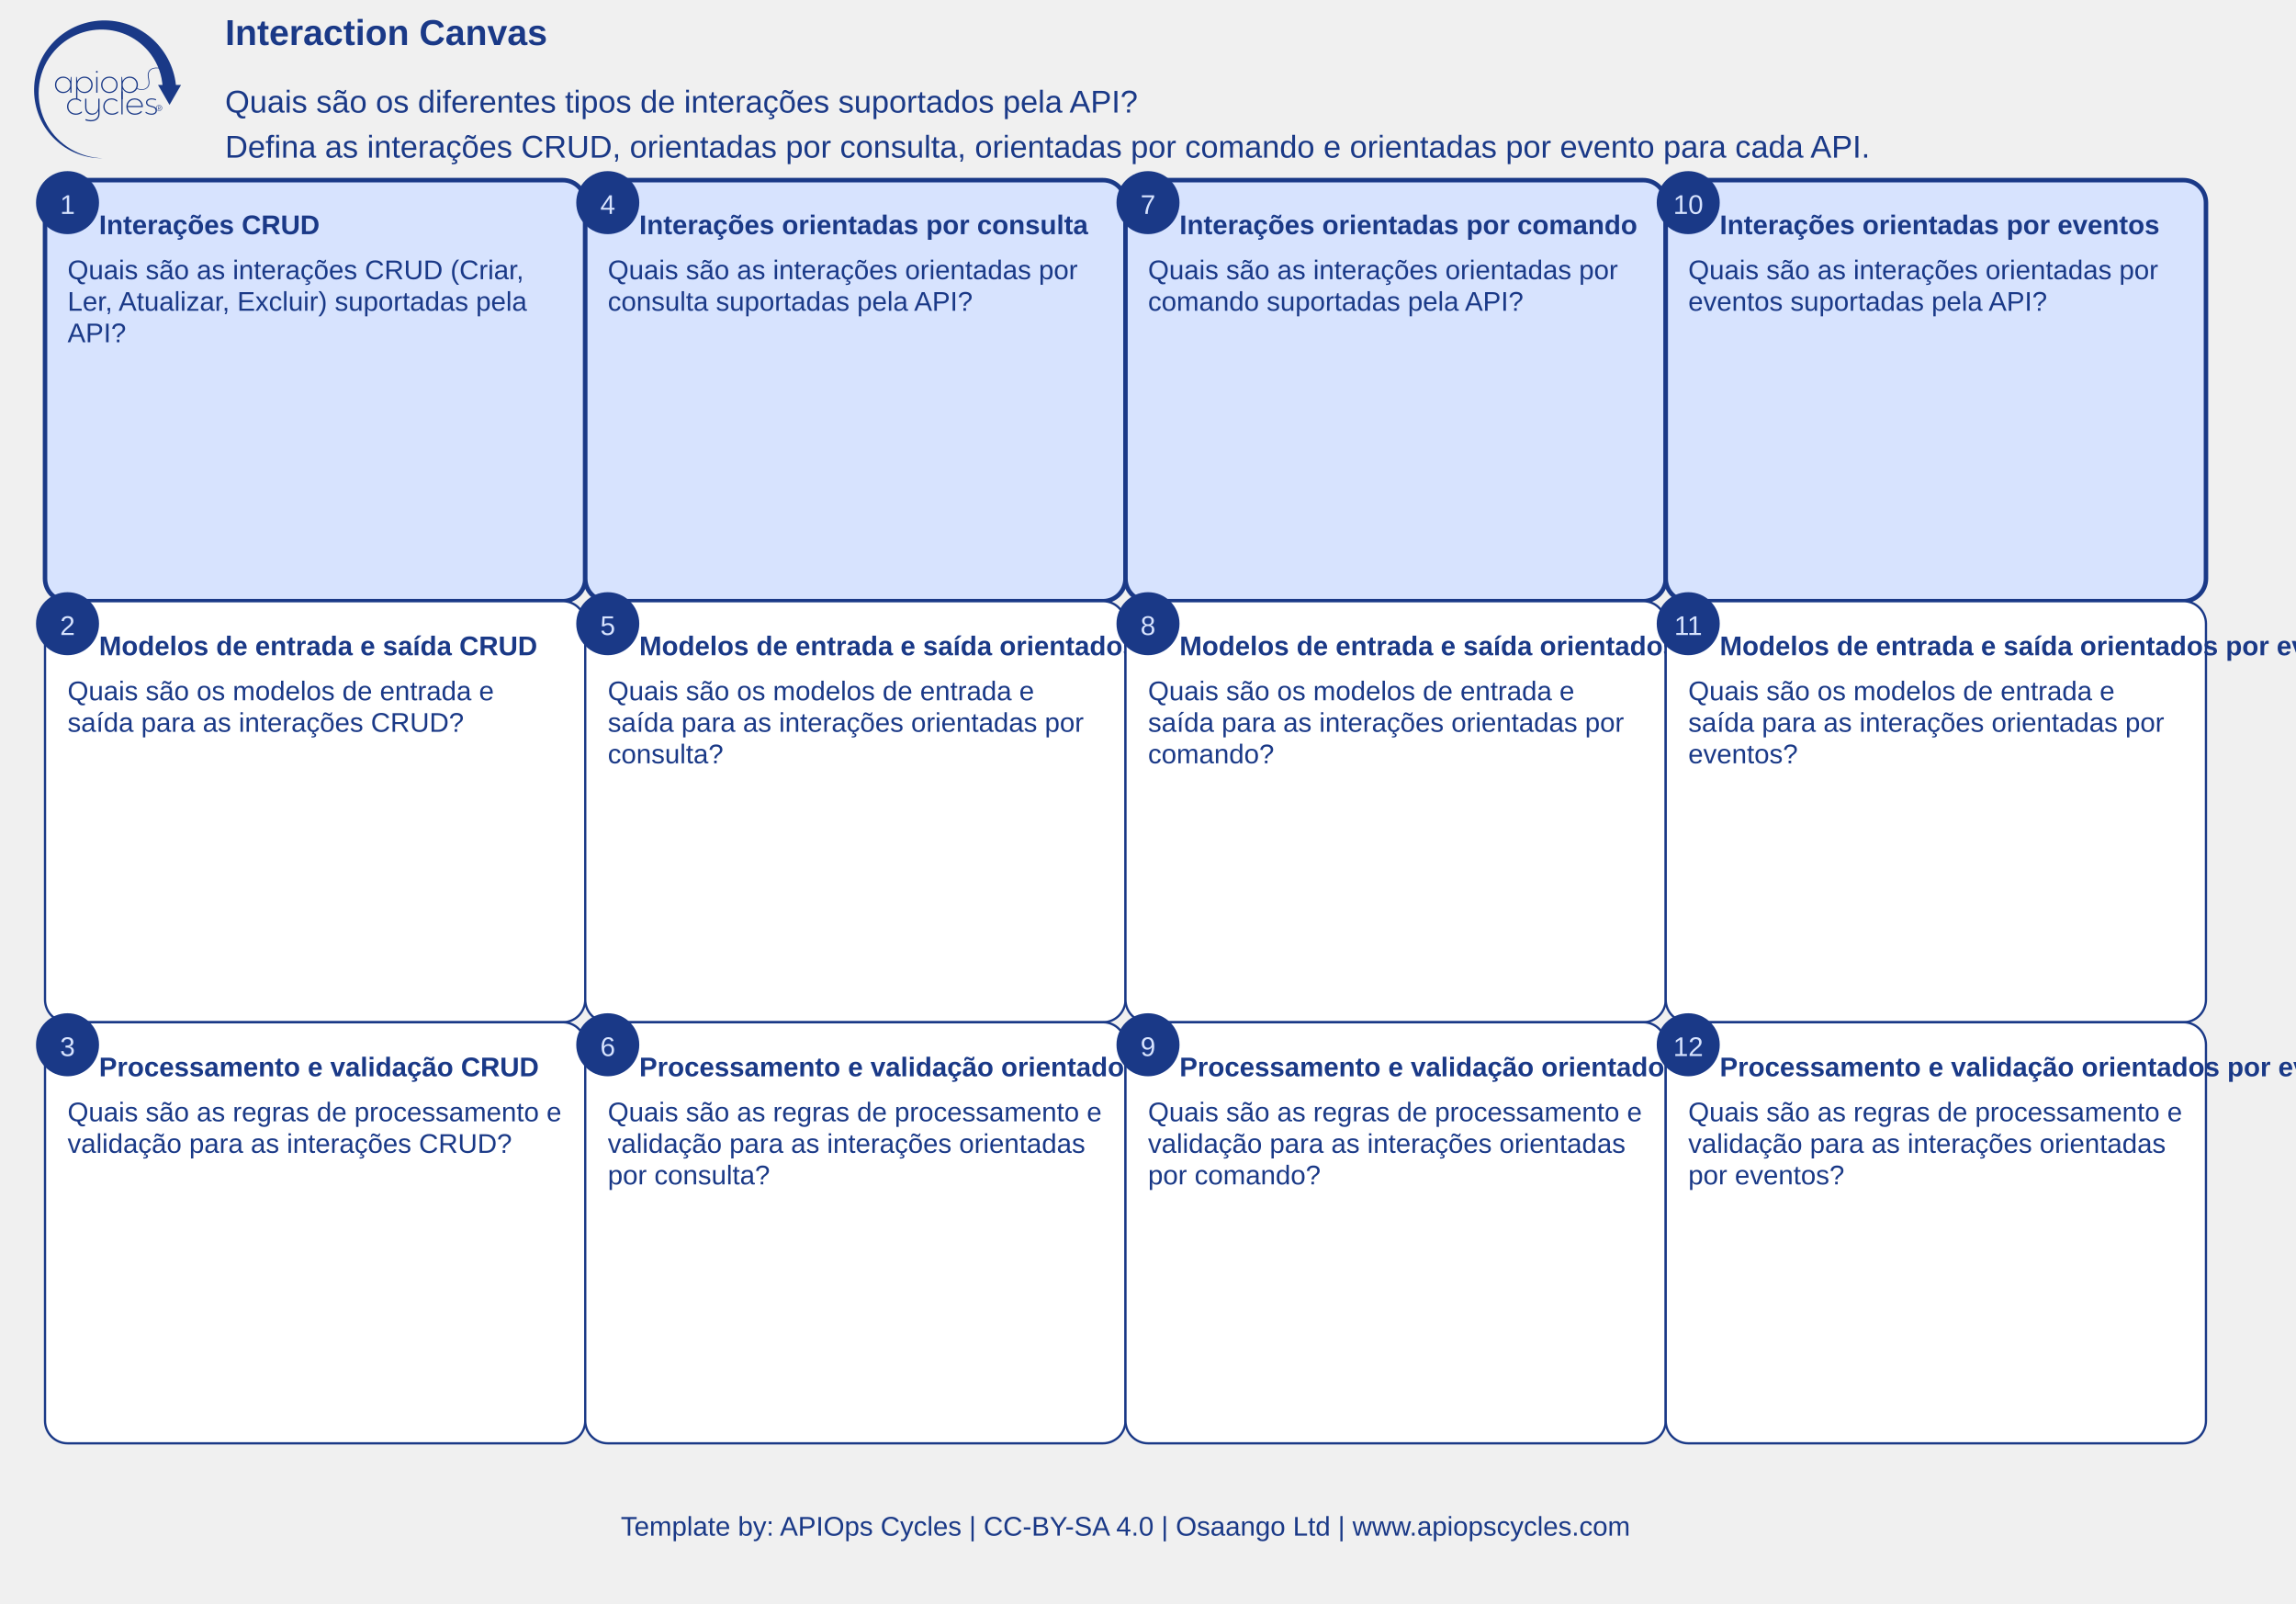
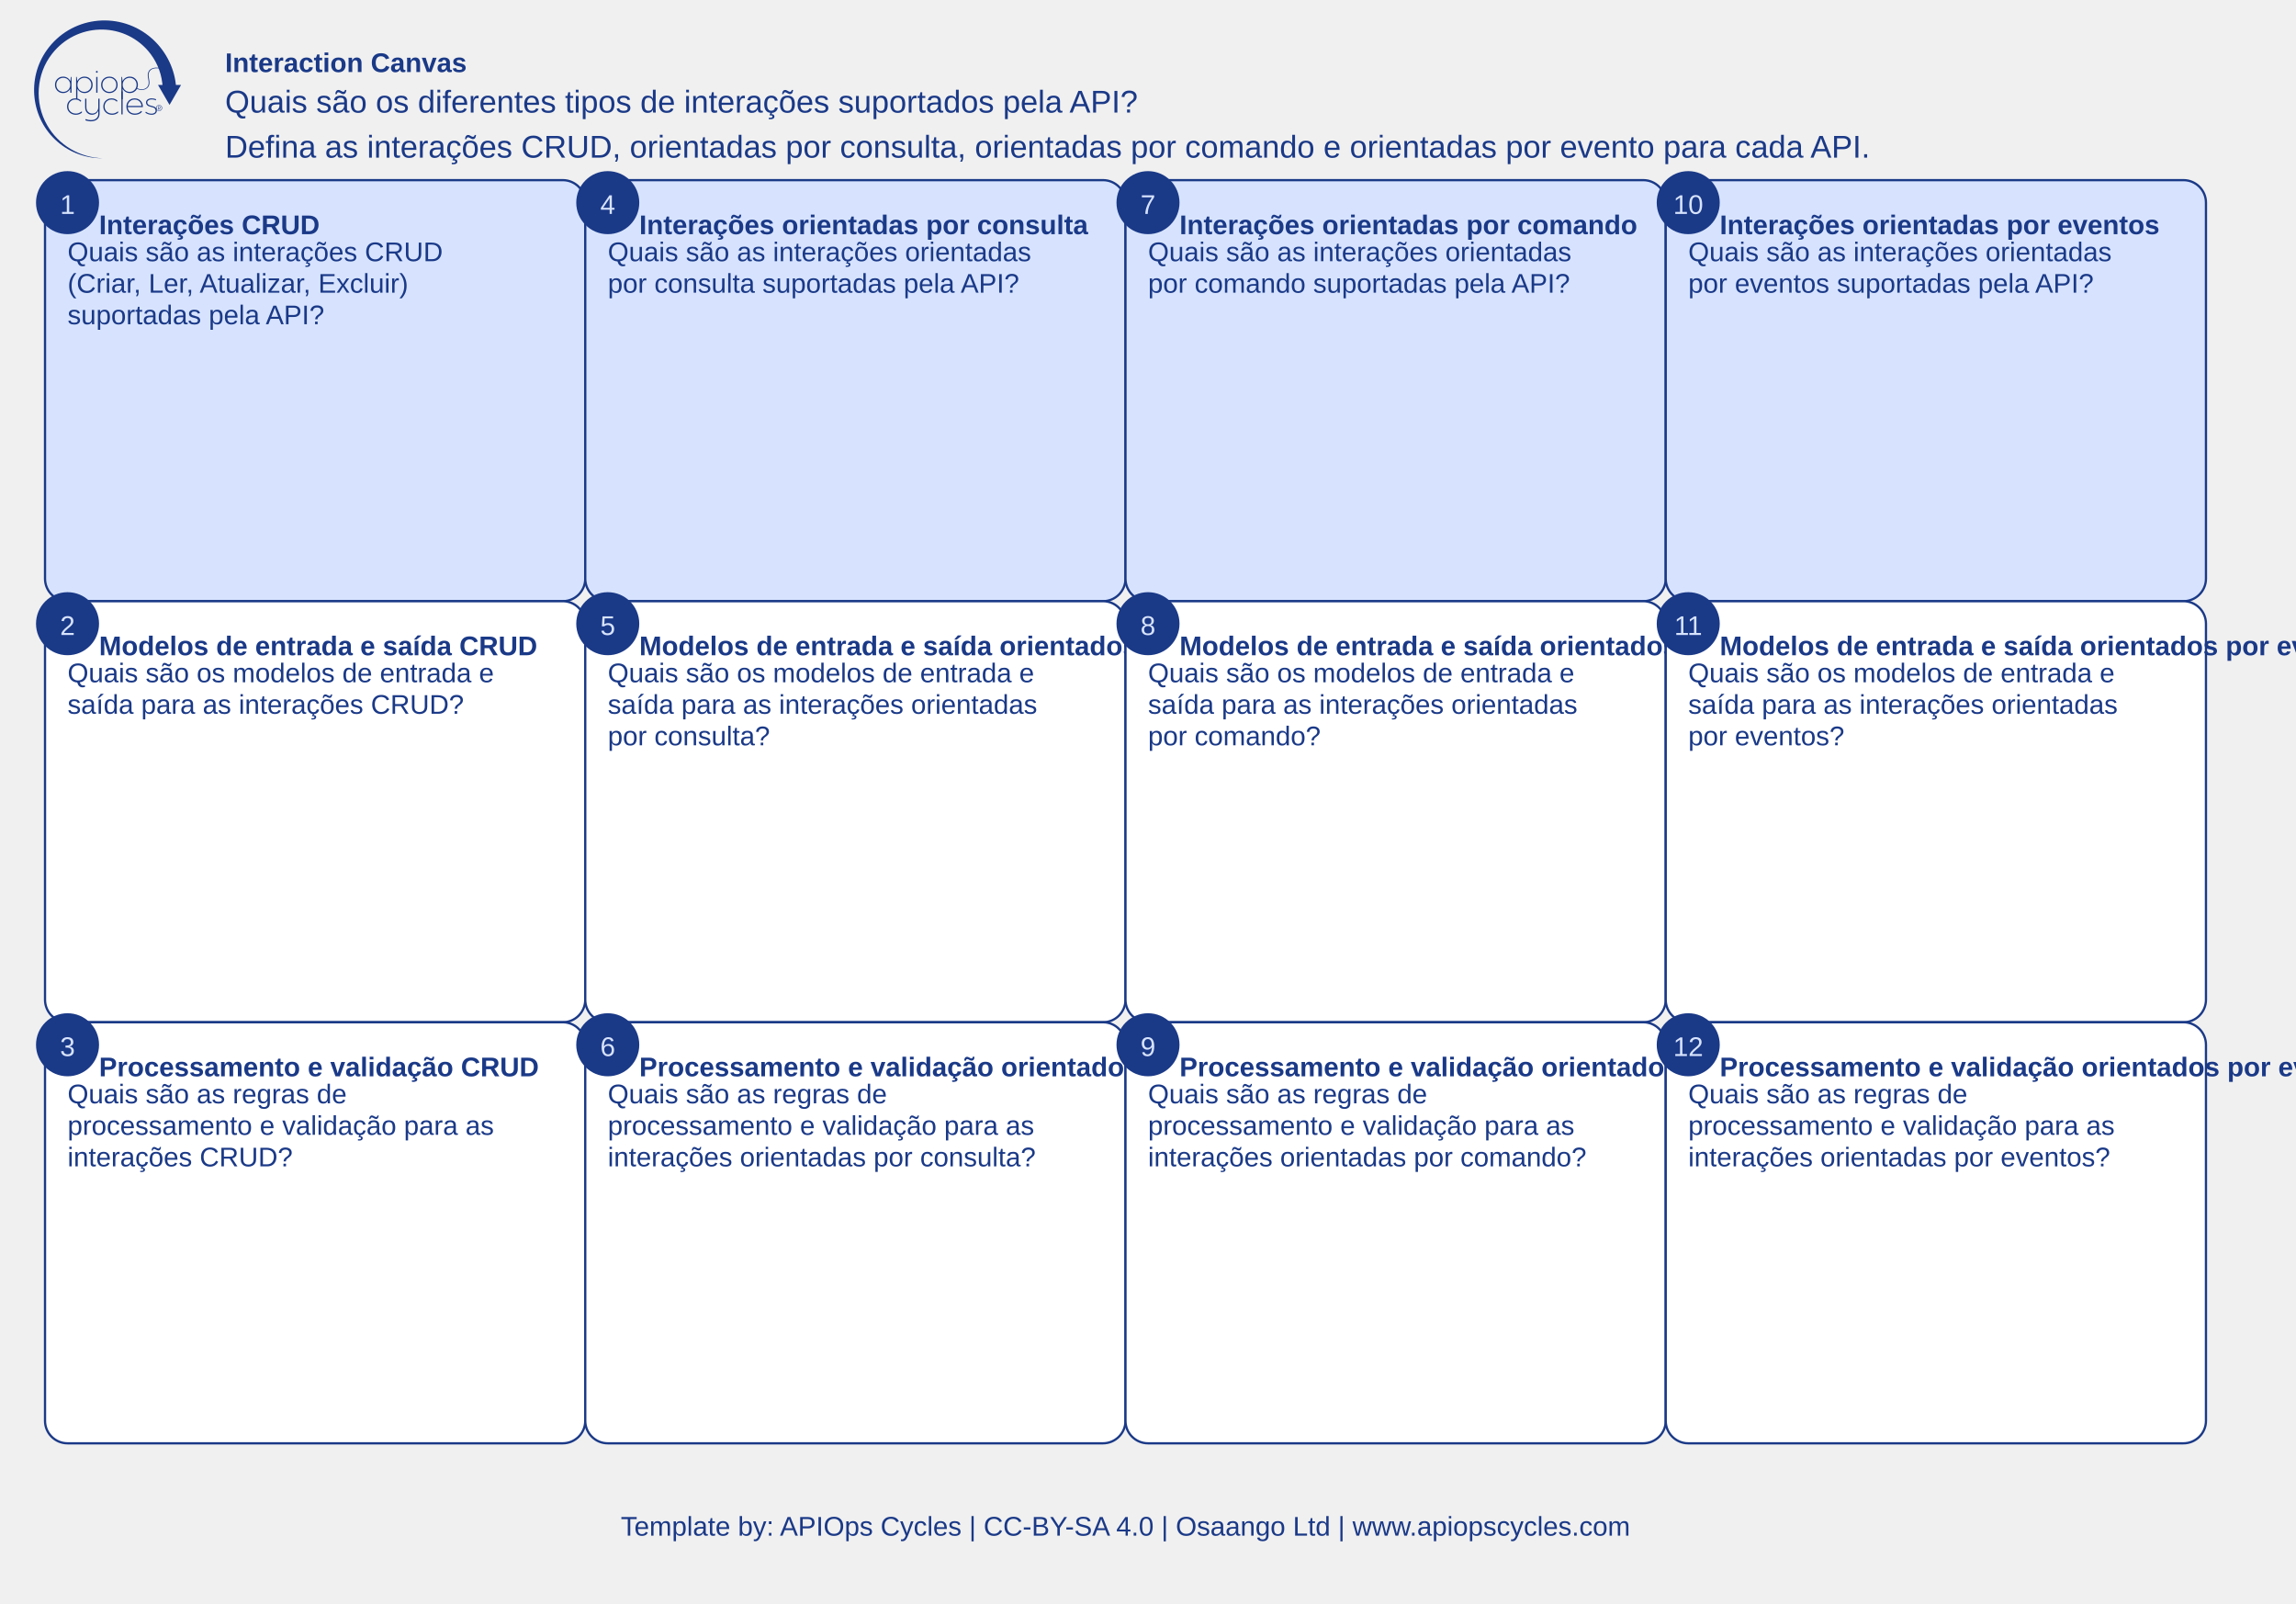
- <svg xmlns="http://www.w3.org/2000/svg" width="1020" height="712" style="background-color: rgb(245, 245, 255);">
-   <text x="100" y="20" text-anchor="start" font-family="Arial, sans-serif" font-size="16px" font-weight="bold" fill="#1a3987">Interaction Canvas</text>
-   <text x="100" y="50" text-anchor="start" font-family="Arial, sans-serif" font-size="14px" fill="#1a3987">Quais são os diferentes tipos de interações suportados pela API?</text>
-   <text x="100" y="70" text-anchor="start" font-family="Arial, sans-serif" font-size="14px" fill="#1a3987">Defina as interações CRUD, orientadas por consulta, orientadas por comando e orientadas por evento para cada API.</text>
-   <text x="500" y="682" text-anchor="middle" font-family="Arial, sans-serif" font-size="12" fill="#1a3987">Template by: APIOps Cycles | CC-BY-SA 4.0 | Osaango Ltd | <a href="http://www.apiopscycles.com" target="_blank">www.apiopscycles.com</a>
-   </text>
-   <rect x="20" y="80" width="240" height="187" fill="#ffffff" stroke="#1a3987" rx="10" ry="10" stroke-width="1" />
-   <rect x="20" y="80" width="240" height="187" fill="#d7e3fe" stroke="#1a3987" rx="10" ry="10" stroke-width="2" />
-   <circle cx="30" cy="90" r="14" fill="#1a3987" />
-   <text x="30" y="95" text-anchor="middle" font-family="Arial, sans-serif" font-size="12px" fill="#d7e3fe">1</text>
-   <text x="44" y="104" font-family="Arial, sans-serif" font-size="12px" font-weight="bold" fill="#1a3987">Interações CRUD</text>
-   <g />
-   <text x="30" y="124" font-family="Arial, sans-serif" font-size="12px" fill="#1a3987">Quais são as interações CRUD (Criar, </text>
-   <text x="30" y="138" font-family="Arial, sans-serif" font-size="12px" fill="#1a3987">Ler, Atualizar, Excluir) suportadas pela </text>
-   <text x="30" y="152" font-family="Arial, sans-serif" font-size="12px" fill="#1a3987">API? </text>
-   <rect x="20" y="267" width="240" height="187" fill="#ffffff" stroke="#1a3987" rx="10" ry="10" stroke-width="1" />
-   <circle cx="30" cy="277" r="14" fill="#1a3987" />
-   <text x="30" y="282" text-anchor="middle" font-family="Arial, sans-serif" font-size="12px" fill="#d7e3fe">2</text>
-   <text x="44" y="291" font-family="Arial, sans-serif" font-size="12px" font-weight="bold" fill="#1a3987">Modelos de entrada e saída CRUD</text>
-   <g />
-   <text x="30" y="311" font-family="Arial, sans-serif" font-size="12px" fill="#1a3987">Quais são os modelos de entrada e </text>
-   <text x="30" y="325" font-family="Arial, sans-serif" font-size="12px" fill="#1a3987">saída para as interações CRUD? </text>
-   <rect x="20" y="454" width="240" height="187" fill="#ffffff" stroke="#1a3987" rx="10" ry="10" stroke-width="1" />
-   <circle cx="30" cy="464" r="14" fill="#1a3987" />
-   <text x="30" y="469" text-anchor="middle" font-family="Arial, sans-serif" font-size="12px" fill="#d7e3fe">3</text>
-   <text x="44" y="478" font-family="Arial, sans-serif" font-size="12px" font-weight="bold" fill="#1a3987">Processamento e validação CRUD</text>
-   <g />
-   <text x="30" y="498" font-family="Arial, sans-serif" font-size="12px" fill="#1a3987">Quais são as regras de processamento e </text>
-   <text x="30" y="512" font-family="Arial, sans-serif" font-size="12px" fill="#1a3987">validação para as interações CRUD? </text>
-   <rect x="260" y="80" width="240" height="187" fill="#ffffff" stroke="#1a3987" rx="10" ry="10" stroke-width="1" />
-   <rect x="260" y="80" width="240" height="187" fill="#d7e3fe" stroke="#1a3987" rx="10" ry="10" stroke-width="2" />
-   <circle cx="270" cy="90" r="14" fill="#1a3987" />
-   <text x="270" y="95" text-anchor="middle" font-family="Arial, sans-serif" font-size="12px" fill="#d7e3fe">4</text>
-   <text x="284" y="104" font-family="Arial, sans-serif" font-size="12px" font-weight="bold" fill="#1a3987">Interações orientadas por consulta</text>
-   <g />
-   <text x="270" y="124" font-family="Arial, sans-serif" font-size="12px" fill="#1a3987">Quais são as interações orientadas por </text>
-   <text x="270" y="138" font-family="Arial, sans-serif" font-size="12px" fill="#1a3987">consulta suportadas pela API? </text>
-   <rect x="260" y="267" width="240" height="187" fill="#ffffff" stroke="#1a3987" rx="10" ry="10" stroke-width="1" />
-   <circle cx="270" cy="277" r="14" fill="#1a3987" />
-   <text x="270" y="282" text-anchor="middle" font-family="Arial, sans-serif" font-size="12px" fill="#d7e3fe">5</text>
-   <text x="284" y="291" font-family="Arial, sans-serif" font-size="12px" font-weight="bold" fill="#1a3987">Modelos de entrada e saída orientados por consulta</text>
-   <g />
-   <text x="270" y="311" font-family="Arial, sans-serif" font-size="12px" fill="#1a3987">Quais são os modelos de entrada e </text>
-   <text x="270" y="325" font-family="Arial, sans-serif" font-size="12px" fill="#1a3987">saída para as interações orientadas por </text>
-   <text x="270" y="339" font-family="Arial, sans-serif" font-size="12px" fill="#1a3987">consulta? </text>
-   <rect x="260" y="454" width="240" height="187" fill="#ffffff" stroke="#1a3987" rx="10" ry="10" stroke-width="1" />
-   <circle cx="270" cy="464" r="14" fill="#1a3987" />
-   <text x="270" y="469" text-anchor="middle" font-family="Arial, sans-serif" font-size="12px" fill="#d7e3fe">6</text>
-   <text x="284" y="478" font-family="Arial, sans-serif" font-size="12px" font-weight="bold" fill="#1a3987">Processamento e validação orientados por consulta</text>
-   <g />
-   <text x="270" y="498" font-family="Arial, sans-serif" font-size="12px" fill="#1a3987">Quais são as regras de processamento e </text>
-   <text x="270" y="512" font-family="Arial, sans-serif" font-size="12px" fill="#1a3987">validação para as interações orientadas </text>
-   <text x="270" y="526" font-family="Arial, sans-serif" font-size="12px" fill="#1a3987">por consulta? </text>
-   <rect x="500" y="80" width="240" height="187" fill="#ffffff" stroke="#1a3987" rx="10" ry="10" stroke-width="1" />
-   <rect x="500" y="80" width="240" height="187" fill="#d7e3fe" stroke="#1a3987" rx="10" ry="10" stroke-width="2" />
-   <circle cx="510" cy="90" r="14" fill="#1a3987" />
-   <text x="510" y="95" text-anchor="middle" font-family="Arial, sans-serif" font-size="12px" fill="#d7e3fe">7</text>
-   <text x="524" y="104" font-family="Arial, sans-serif" font-size="12px" font-weight="bold" fill="#1a3987">Interações orientadas por comando</text>
-   <g />
-   <text x="510" y="124" font-family="Arial, sans-serif" font-size="12px" fill="#1a3987">Quais são as interações orientadas por </text>
-   <text x="510" y="138" font-family="Arial, sans-serif" font-size="12px" fill="#1a3987">comando suportadas pela API? </text>
-   <rect x="500" y="267" width="240" height="187" fill="#ffffff" stroke="#1a3987" rx="10" ry="10" stroke-width="1" />
-   <circle cx="510" cy="277" r="14" fill="#1a3987" />
-   <text x="510" y="282" text-anchor="middle" font-family="Arial, sans-serif" font-size="12px" fill="#d7e3fe">8</text>
-   <text x="524" y="291" font-family="Arial, sans-serif" font-size="12px" font-weight="bold" fill="#1a3987">Modelos de entrada e saída orientados por comando</text>
-   <g />
-   <text x="510" y="311" font-family="Arial, sans-serif" font-size="12px" fill="#1a3987">Quais são os modelos de entrada e </text>
-   <text x="510" y="325" font-family="Arial, sans-serif" font-size="12px" fill="#1a3987">saída para as interações orientadas por </text>
-   <text x="510" y="339" font-family="Arial, sans-serif" font-size="12px" fill="#1a3987">comando? </text>
-   <rect x="500" y="454" width="240" height="187" fill="#ffffff" stroke="#1a3987" rx="10" ry="10" stroke-width="1" />
-   <circle cx="510" cy="464" r="14" fill="#1a3987" />
-   <text x="510" y="469" text-anchor="middle" font-family="Arial, sans-serif" font-size="12px" fill="#d7e3fe">9</text>
-   <text x="524" y="478" font-family="Arial, sans-serif" font-size="12px" font-weight="bold" fill="#1a3987">Processamento e validação orientados por comando</text>
-   <g />
-   <text x="510" y="498" font-family="Arial, sans-serif" font-size="12px" fill="#1a3987">Quais são as regras de processamento e </text>
-   <text x="510" y="512" font-family="Arial, sans-serif" font-size="12px" fill="#1a3987">validação para as interações orientadas </text>
-   <text x="510" y="526" font-family="Arial, sans-serif" font-size="12px" fill="#1a3987">por comando? </text>
-   <rect x="740" y="80" width="240" height="187" fill="#ffffff" stroke="#1a3987" rx="10" ry="10" stroke-width="1" />
-   <rect x="740" y="80" width="240" height="187" fill="#d7e3fe" stroke="#1a3987" rx="10" ry="10" stroke-width="2" />
-   <circle cx="750" cy="90" r="14" fill="#1a3987" />
-   <text x="750" y="95" text-anchor="middle" font-family="Arial, sans-serif" font-size="12px" fill="#d7e3fe">10</text>
-   <text x="764" y="104" font-family="Arial, sans-serif" font-size="12px" font-weight="bold" fill="#1a3987">Interações orientadas por eventos</text>
-   <g />
-   <text x="750" y="124" font-family="Arial, sans-serif" font-size="12px" fill="#1a3987">Quais são as interações orientadas por </text>
-   <text x="750" y="138" font-family="Arial, sans-serif" font-size="12px" fill="#1a3987">eventos suportadas pela API? </text>
-   <rect x="740" y="267" width="240" height="187" fill="#ffffff" stroke="#1a3987" rx="10" ry="10" stroke-width="1" />
-   <circle cx="750" cy="277" r="14" fill="#1a3987" />
-   <text x="750" y="282" text-anchor="middle" font-family="Arial, sans-serif" font-size="12px" fill="#d7e3fe">11</text>
-   <text x="764" y="291" font-family="Arial, sans-serif" font-size="12px" font-weight="bold" fill="#1a3987">Modelos de entrada e saída orientados por eventos</text>
-   <g />
-   <text x="750" y="311" font-family="Arial, sans-serif" font-size="12px" fill="#1a3987">Quais são os modelos de entrada e </text>
-   <text x="750" y="325" font-family="Arial, sans-serif" font-size="12px" fill="#1a3987">saída para as interações orientadas por </text>
-   <text x="750" y="339" font-family="Arial, sans-serif" font-size="12px" fill="#1a3987">eventos? </text>
-   <rect x="740" y="454" width="240" height="187" fill="#ffffff" stroke="#1a3987" rx="10" ry="10" stroke-width="1" />
-   <circle cx="750" cy="464" r="14" fill="#1a3987" />
-   <text x="750" y="469" text-anchor="middle" font-family="Arial, sans-serif" font-size="12px" fill="#d7e3fe">12</text>
-   <text x="764" y="478" font-family="Arial, sans-serif" font-size="12px" font-weight="bold" fill="#1a3987">Processamento e validação orientados por eventos</text>
-   <g />
-   <text x="750" y="498" font-family="Arial, sans-serif" font-size="12px" fill="#1a3987">Quais são as regras de processamento e </text>
-   <text x="750" y="512" font-family="Arial, sans-serif" font-size="12px" fill="#1a3987">validação para as interações orientadas </text>
-   <text x="750" y="526" font-family="Arial, sans-serif" font-size="12px" fill="#1a3987">por eventos? </text>
+ <svg xmlns="http://www.w3.org/2000/svg" width="1020" height="712" font-family="Arial, sans-serif" font-size="12" style="background-color: #f5f5ff">
  <defs>
    <filter id="shadow">
      <feDropShadow dx="3" dy="3" stdDeviation="2" flood-color="rgba(0, 0, 0, 0.2)" />
    </filter>
  </defs>
-   <g transform="translate(10, 5) scale(0.1, 0.1)">
+   <g transform="translate(10, 5) scale(0.1,0.1)">
    <svg width="756" zoomAndPan="magnify" viewBox="0 0 567 567" height="756" preserveAspectRatio="xMidYMid meet" version="1.0" id="svg47">
      <defs id="defs5">
        <g id="g1" />
        <clipPath id="ecfbc6fc50">
          <path d="M 0.5 0 L 566.5 0 L 566.5 566 L 0.5 566 Z M 0.5 0 " clip-rule="nonzero" id="path1" />
        </clipPath>
        <clipPath id="4ee1efe14e">
          <path d="M 38 30 L 528.191 30 L 528.191 490 L 38 490 Z M 38 30 " clip-rule="nonzero" id="path2" />
        </clipPath>
        <clipPath id="631ef147b9">
          <path d="M 380 187 L 464 187 L 464 283 L 380 283 Z M 380 187 " clip-rule="nonzero" id="path3" />
        </clipPath>
        <clipPath id="dc9e064c61">
          <path d="M 463.609 187.988 L 458.23 287.418 L 379.734 283.168 L 385.113 183.742 Z M 463.609 187.988 " clip-rule="nonzero" id="path4" />
        </clipPath>
        <clipPath id="06f743e2a4">
          <path d="M 379.477 282.957 L 384.855 183.527 L 463.352 187.773 L 457.973 287.203 Z M 379.477 282.957 " clip-rule="nonzero" id="path5" />
        </clipPath>
      </defs>
      <g clip-path="url(#4ee1efe14e)" id="g8" style="fill:#1a3987;fill-opacity:1">
        <path fill="#ffffff" d="M 116.617 434.637 C 158.09 470.828 212.988 490.789 267.996 489.473 C 191.457 488.059 119.762 445.711 81.969 379.109 C 39.125 305.152 45.559 208.793 98.371 141.828 C 178.516 39.051 332.074 32.734 418.133 131.543 C 443.988 161.492 460.848 199.008 465.605 238.27 C 465.902 240.664 466.145 243.062 466.34 245.465 L 451.488 245.465 L 489.855 311.918 L 528.223 245.465 L 511.156 245.465 C 510.668 240.906 510.059 236.363 509.301 231.844 C 499.641 173.074 467.293 118.582 420.492 81.809 C 314.559 -1.688 159.801 18.852 81.219 129.086 C 13.043 224.371 27.914 357.969 116.617 434.637 " fill-opacity="1" fill-rule="nonzero" id="path8" style="fill:#1a3987;fill-opacity:1" />
      </g>
      <g fill="#ffffff" fill-opacity="1" id="g11" style="fill:#1a3987;fill-opacity:1">
        <g transform="translate(143.5886, 343.5815)" id="g10" style="fill:#1a3987;fill-opacity:1">
          <g id="g9" style="fill:#1a3987;fill-opacity:1">
            <path d="M 34.234 1.172 C 28.742 1.172 23.773 0.016 19.328 -2.297 C 14.879 -4.617 11.363 -7.844 8.781 -11.969 C 6.195 -16.094 4.906 -20.832 4.906 -26.188 C 4.906 -31.551 6.129 -36.273 8.578 -40.359 C 11.035 -44.453 14.32 -47.66 18.438 -49.984 C 22.562 -52.305 27.176 -53.469 32.281 -53.469 C 36.207 -53.469 39.938 -52.781 43.469 -51.406 C 47 -50.031 49.973 -47.938 52.391 -45.125 L 49.547 -42.391 C 47.516 -44.672 45.039 -46.43 42.125 -47.672 C 39.219 -48.922 35.938 -49.547 32.281 -49.547 C 28.031 -49.547 24.141 -48.562 20.609 -46.594 C 17.078 -44.633 14.281 -41.906 12.219 -38.406 C 10.156 -34.906 9.125 -30.832 9.125 -26.188 C 9.125 -21.613 10.234 -17.562 12.453 -14.031 C 14.68 -10.5 17.691 -7.734 21.484 -5.734 C 25.273 -3.742 29.523 -2.75 34.234 -2.75 C 38.098 -2.75 41.629 -3.453 44.828 -4.859 C 48.035 -6.266 51.176 -8.113 54.25 -10.406 L 54.25 -5.594 C 51.438 -3.438 48.363 -1.77 45.031 -0.594 C 41.695 0.582 38.098 1.172 34.234 1.172 Z M 34.234 1.172 " id="path9" style="fill:#1a3987;fill-opacity:1" />
          </g>
        </g>
      </g>
      <g fill="#ffffff" fill-opacity="1" id="g14" style="fill:#1a3987;fill-opacity:1">
        <g transform="translate(200.9774, 343.5815)" id="g13" style="fill:#1a3987;fill-opacity:1">
          <g id="g12" style="fill:#1a3987;fill-opacity:1">
            <path d="M 26.688 23.156 C 24.988 23.156 23.039 22.988 20.844 22.656 C 18.656 22.332 16.461 21.91 14.266 21.391 C 12.078 20.867 10.102 20.312 8.344 19.719 L 9.422 15.594 C 11.973 16.582 14.848 17.398 18.047 18.047 C 21.254 18.703 24.164 19.031 26.781 19.031 C 31.289 19.031 35.41 18.312 39.141 16.875 C 42.867 15.438 45.859 13.113 48.109 9.906 C 50.367 6.707 51.5 2.52 51.5 -2.656 L 51.5 -11.281 L 51.016 -11.281 C 49.055 -7.488 46.273 -4.461 42.672 -2.203 C 39.078 0.047 35.086 1.172 30.703 1.172 C 26.191 1.172 22.203 0.16 18.734 -1.859 C 15.273 -3.891 12.562 -6.77 10.594 -10.5 C 8.633 -14.227 7.656 -18.645 7.656 -23.75 L 7.656 -52.391 L 11.875 -52.391 L 11.875 -23.844 C 11.875 -19.52 12.723 -15.789 14.422 -12.656 C 16.117 -9.52 18.473 -7.098 21.484 -5.391 C 24.492 -3.691 27.895 -2.844 31.688 -2.844 C 35.352 -2.844 38.688 -3.738 41.688 -5.531 C 44.695 -7.332 47.082 -9.801 48.844 -12.938 C 50.613 -16.082 51.5 -19.719 51.5 -23.844 L 51.5 -52.391 L 55.719 -52.391 L 55.719 -2.656 C 55.719 3.301 54.395 8.191 51.75 12.016 C 49.102 15.848 45.586 18.66 41.203 20.453 C 36.816 22.254 31.977 23.156 26.688 23.156 Z M 26.688 23.156 " id="path11" style="fill:#1a3987;fill-opacity:1" />
          </g>
        </g>
      </g>
      <g fill="#ffffff" fill-opacity="1" id="g17" style="fill:#1a3987;fill-opacity:1">
        <g transform="translate(264.3502, 343.5815)" id="g16" style="fill:#1a3987;fill-opacity:1">
          <g id="g15" style="fill:#1a3987;fill-opacity:1">
            <path d="M 34.234 1.172 C 28.742 1.172 23.773 0.016 19.328 -2.297 C 14.879 -4.617 11.363 -7.844 8.781 -11.969 C 6.195 -16.094 4.906 -20.832 4.906 -26.188 C 4.906 -31.551 6.129 -36.273 8.578 -40.359 C 11.035 -44.453 14.32 -47.66 18.438 -49.984 C 22.562 -52.305 27.176 -53.469 32.281 -53.469 C 36.207 -53.469 39.938 -52.781 43.469 -51.406 C 47 -50.031 49.973 -47.938 52.391 -45.125 L 49.547 -42.391 C 47.516 -44.672 45.039 -46.43 42.125 -47.672 C 39.219 -48.922 35.938 -49.547 32.281 -49.547 C 28.031 -49.547 24.141 -48.562 20.609 -46.594 C 17.078 -44.633 14.281 -41.906 12.219 -38.406 C 10.156 -34.906 9.125 -30.832 9.125 -26.188 C 9.125 -21.613 10.234 -17.562 12.453 -14.031 C 14.68 -10.5 17.691 -7.734 21.484 -5.734 C 25.273 -3.742 29.523 -2.75 34.234 -2.75 C 38.098 -2.75 41.629 -3.453 44.828 -4.859 C 48.035 -6.266 51.176 -8.113 54.25 -10.406 L 54.25 -5.594 C 51.438 -3.438 48.363 -1.77 45.031 -0.594 C 41.695 0.582 38.098 1.172 34.234 1.172 Z M 34.234 1.172 " id="path14" style="fill:#1a3987;fill-opacity:1" />
          </g>
        </g>
      </g>
      <g fill="#ffffff" fill-opacity="1" id="g20" style="fill:#1a3987;fill-opacity:1">
        <g transform="translate(321.739, 343.5815)" id="g19" style="fill:#1a3987;fill-opacity:1">
          <g id="g18" style="fill:#1a3987;fill-opacity:1">
            <path d="M 7.656 0 L 7.656 -76.422 L 11.875 -76.422 L 11.875 0 Z M 7.656 0 " id="path17" style="fill:#1a3987;fill-opacity:1" />
          </g>
        </g>
      </g>
      <g fill="#ffffff" fill-opacity="1" id="g23" style="fill:#1a3987;fill-opacity:1">
        <g transform="translate(341.261, 343.5815)" id="g22" style="fill:#1a3987;fill-opacity:1">
          <g id="g21" style="fill:#1a3987;fill-opacity:1">
            <path d="M 33.266 1.172 C 27.566 1.172 22.594 0.016 18.344 -2.297 C 14.094 -4.617 10.789 -7.844 8.438 -11.969 C 6.082 -16.094 4.906 -20.832 4.906 -26.188 C 4.906 -31.551 6.129 -36.273 8.578 -40.359 C 11.035 -44.453 14.32 -47.66 18.438 -49.984 C 22.562 -52.305 27.176 -53.469 32.281 -53.469 C 37.383 -53.469 42.008 -52.305 46.156 -49.984 C 50.312 -47.66 53.598 -44.453 56.016 -40.359 C 58.441 -36.273 59.656 -31.551 59.656 -26.188 L 59.656 -24.328 L 9.219 -24.328 C 9.477 -20.078 10.641 -16.316 12.703 -13.047 C 14.766 -9.773 17.547 -7.238 21.047 -5.438 C 24.547 -3.645 28.617 -2.75 33.266 -2.75 C 37.316 -2.75 41.172 -3.5 44.828 -5 C 48.492 -6.508 51.602 -8.766 54.156 -11.766 L 56.906 -8.531 C 53.895 -5.133 50.328 -2.664 46.203 -1.125 C 42.086 0.406 37.773 1.172 33.266 1.172 Z M 9.219 -28.156 L 55.328 -28.156 C 55.066 -32.406 53.875 -36.133 51.75 -39.344 C 49.625 -42.551 46.875 -45.051 43.5 -46.844 C 40.133 -48.645 36.395 -49.547 32.281 -49.547 C 28.219 -49.547 24.504 -48.645 21.141 -46.844 C 17.773 -45.051 15.031 -42.551 12.906 -39.344 C 10.781 -36.133 9.551 -32.406 9.219 -28.156 Z M 9.219 -28.156 " id="path20" style="fill:#1a3987;fill-opacity:1" />
          </g>
        </g>
      </g>
      <g fill="#ffffff" fill-opacity="1" id="g26" style="fill:#1a3987;fill-opacity:1">
        <g transform="translate(405.8111, 343.5815)" id="g25" style="fill:#1a3987;fill-opacity:1">
          <g id="g24" style="fill:#1a3987;fill-opacity:1">
            <path d="M 24.328 1.172 C 20.211 1.172 16.367 0.52 12.797 -0.781 C 9.234 -2.094 6.145 -3.695 3.531 -5.594 L 5.203 -9.031 C 7.492 -7.195 10.27 -5.641 13.531 -4.359 C 16.801 -3.086 20.336 -2.453 24.141 -2.453 C 28.316 -2.453 31.613 -3.383 34.031 -5.25 C 36.457 -7.113 37.672 -9.516 37.672 -12.453 C 37.672 -15.535 36.656 -18.07 34.625 -20.062 C 32.602 -22.062 28.711 -23.648 22.953 -24.828 C 16.68 -26.129 12.234 -28.07 9.609 -30.656 C 6.992 -33.238 5.688 -36.426 5.688 -40.219 C 5.688 -42.645 6.453 -44.852 7.984 -46.844 C 9.523 -48.844 11.672 -50.445 14.422 -51.656 C 17.172 -52.863 20.375 -53.469 24.031 -53.469 C 27.102 -53.469 29.832 -53.207 32.219 -52.688 C 34.613 -52.164 36.859 -51.508 38.953 -50.719 L 38.953 -46.797 C 36.984 -47.648 34.77 -48.367 32.312 -48.953 C 29.863 -49.547 27.07 -49.844 23.938 -49.844 C 19.75 -49.844 16.363 -48.895 13.781 -47 C 11.195 -45.102 9.906 -42.844 9.906 -40.219 C 9.906 -38.457 10.312 -36.836 11.125 -35.359 C 11.945 -33.891 13.406 -32.582 15.5 -31.438 C 17.594 -30.301 20.602 -29.305 24.531 -28.453 C 30.938 -27.078 35.43 -25.098 38.016 -22.516 C 40.598 -19.93 41.891 -16.613 41.891 -12.562 C 41.891 -8.633 40.301 -5.363 37.125 -2.75 C 33.957 -0.133 29.691 1.172 24.328 1.172 Z M 24.328 1.172 " id="path23" style="fill:#1a3987;fill-opacity:1" />
          </g>
        </g>
      </g>
      <g fill="#ffffff" fill-opacity="1" id="g29" style="fill:#1a3987;fill-opacity:1">
        <g transform="translate(103.1736,271.3029)" id="g28" style="fill:#1a3987;fill-opacity:1">
          <g id="g27" style="fill:#1a3987;fill-opacity:1">
            <path d="m 31.969,1.188 c -4.98,0 -9.508,-1.164 -13.578,-3.484 -4.062,-2.332 -7.293,-5.566 -9.688,-9.703 -2.398,-4.133 -3.594,-8.891 -3.594,-14.266 0,-5.375 1.195,-10.109 3.594,-14.203 2.395,-4.102 5.625,-7.316 9.688,-9.641 4.07,-2.332 8.598,-3.5 13.578,-3.5 5.188,0 9.875,1.262 14.062,3.781 4.195,2.523 7.414,5.98 9.656,10.375 h 0.578 L 57.844,-52.531 h 2.266 V 0 H 55.875 V -12.297 H 55.281 C 52.988,-8.098 49.789,-4.801 45.688,-2.406 41.594,-0.008 37.02,1.188 31.969,1.188 Z M 32.562,-2.75 c 4.332,0 8.25,-1 11.75,-3 3.508,-2 6.297,-4.77 8.359,-8.312 2.07,-3.539 3.109,-7.609 3.109,-12.203 0,-4.656 -1.039,-8.738 -3.109,-12.25 -2.062,-3.508 -4.852,-6.242 -8.359,-8.203 -3.5,-1.969 -7.418,-2.953 -11.75,-2.953 -4.262,0 -8.148,0.984 -11.656,2.953 -3.512,1.961 -6.32,4.695 -8.422,8.203 -2.094,3.512 -3.141,7.594 -3.141,12.25 0,4.594 1.031,8.664 3.094,12.203 2.07,3.543 4.879,6.312 8.422,8.312 3.539,2 7.441,3 11.703,3 z m 0,0" id="path26" style="fill:#1a3987;fill-opacity:1" />
          </g>
        </g>
      </g>
      <g fill="#ffffff" fill-opacity="1" id="g32" style="fill:#1a3987;fill-opacity:1">
        <g transform="translate(170.9521,271.3029)" id="g31" style="fill:#1a3987;fill-opacity:1">
          <g id="g30" style="fill:#1a3987;fill-opacity:1">
            <path d="M 7.672,21.734 V -52.531 H 9.938 l 1.578,13.078 H 12 c 2.289,-4.395 5.535,-7.852 9.734,-10.375 4.195,-2.52 8.891,-3.781 14.078,-3.781 4.977,0 9.5,1.168 13.562,3.5 4.07,2.324 7.305,5.539 9.703,9.641 2.395,4.094 3.594,8.828 3.594,14.203 0,5.375 -1.199,10.133 -3.594,14.266 C 56.68,-7.863 53.445,-4.629 49.375,-2.297 45.312,0.023 40.789,1.188 35.812,1.188 30.82,1.188 26.258,-0.008 22.125,-2.406 18,-4.801 14.789,-8.066 12.5,-12.203 h -0.594 v 33.938 z M 35.219,-2.75 c 4.258,0 8.145,-1 11.656,-3 3.508,-2 6.297,-4.77 8.359,-8.312 2.07,-3.539 3.109,-7.609 3.109,-12.203 0,-4.656 -1.039,-8.738 -3.109,-12.25 -2.062,-3.508 -4.852,-6.242 -8.359,-8.203 -3.512,-1.969 -7.398,-2.953 -11.656,-2.953 -4.262,0 -8.164,0.984 -11.703,2.953 -3.543,1.961 -6.352,4.695 -8.422,8.203 -2.062,3.512 -3.094,7.594 -3.094,12.25 0,4.594 1.031,8.664 3.094,12.203 2.07,3.543 4.879,6.312 8.422,8.312 3.539,2 7.441,3 11.703,3 z m 0,0" id="path29" style="fill:#1a3987;fill-opacity:1" />
          </g>
        </g>
      </g>
      <g fill="#ffffff" fill-opacity="1" id="g35" style="fill:#1a3987;fill-opacity:1">
        <g transform="translate(238.2387, 271.3029)" id="g34" style="fill:#1a3987;fill-opacity:1">
          <g id="g33" style="fill:#1a3987;fill-opacity:1">
            <path d="M 9.438 -66.406 C 8.594 -66.406 7.859 -66.711 7.234 -67.328 C 6.609 -67.953 6.297 -68.691 6.297 -69.547 C 6.297 -70.398 6.609 -71.117 7.234 -71.703 C 7.859 -72.297 8.594 -72.594 9.438 -72.594 C 10.289 -72.594 11.016 -72.297 11.609 -71.703 C 12.203 -71.117 12.5 -70.398 12.5 -69.547 C 12.5 -68.691 12.203 -67.953 11.609 -67.328 C 11.016 -66.711 10.289 -66.406 9.438 -66.406 Z M 7.281 0 L 7.281 -52.531 L 11.609 -52.531 L 11.609 0 Z M 7.281 0 " id="path32" style="fill:#1a3987;fill-opacity:1" />
          </g>
        </g>
      </g>
      <g fill="#ffffff" fill-opacity="1" id="g38" style="fill:#1a3987;fill-opacity:1">
        <g transform="translate(257.0278,271.3029)" id="g37" style="fill:#1a3987;fill-opacity:1">
          <g id="g36" style="fill:#1a3987;fill-opacity:1">
            <path d="m 32.359,1.188 c -5.117,0 -9.742,-1.164 -13.875,-3.484 -4.125,-2.332 -7.418,-5.566 -9.875,-9.703 -2.461,-4.133 -3.688,-8.891 -3.688,-14.266 0,-5.375 1.227,-10.109 3.688,-14.203 2.457,-4.102 5.75,-7.316 9.875,-9.641 4.133,-2.332 8.758,-3.5 13.875,-3.5 5.113,0 9.738,1.168 13.875,3.5 4.133,2.324 7.43,5.539 9.891,9.641 2.457,4.094 3.688,8.828 3.688,14.203 0,5.375 -1.23,10.133 -3.688,14.266 -2.461,4.137 -5.758,7.371 -9.891,9.703 -4.137,2.32 -8.762,3.484 -13.875,3.484 z m 0,-3.938 c 4.332,0 8.254,-1 11.766,-3 3.508,-2 6.297,-4.77 8.359,-8.312 2.062,-3.539 3.094,-7.609 3.094,-12.203 0,-4.656 -1.031,-8.738 -3.094,-12.25 -2.062,-3.508 -4.852,-6.242 -8.359,-8.203 -3.512,-1.969 -7.434,-2.953 -11.766,-2.953 -4.262,0 -8.164,0.984 -11.703,2.953 -3.543,1.961 -6.344,4.695 -8.406,8.203 -2.062,3.512 -3.094,7.594 -3.094,12.25 0,4.594 1.031,8.664 3.094,12.203 2.062,3.543 4.863,6.312 8.406,8.312 3.539,2 7.441,3 11.703,3 z m 0,0" id="path35" style="fill:#1a3987;fill-opacity:1" />
          </g>
        </g>
      </g>
      <g fill="#ffffff" fill-opacity="1" id="g41" style="fill:#1a3987;fill-opacity:1">
        <g transform="translate(321.7568,271.3029)" id="g40" style="fill:#1a3987;fill-opacity:1">
          <g id="g39" style="fill:#1a3987;fill-opacity:1">
            <path d="M 7.672,21.734 V -52.531 H 9.938 l 1.578,13.078 H 12 c 2.289,-4.395 5.535,-7.852 9.734,-10.375 4.195,-2.52 8.891,-3.781 14.078,-3.781 4.977,0 9.5,1.168 13.562,3.5 4.07,2.324 7.305,5.539 9.703,9.641 2.395,4.094 3.594,8.828 3.594,14.203 0,5.375 -1.199,10.133 -3.594,14.266 C 56.68,-7.863 53.445,-4.629 49.375,-2.297 45.312,0.023 40.789,1.188 35.812,1.188 30.82,1.188 26.258,-0.008 22.125,-2.406 18,-4.801 14.789,-8.066 12.5,-12.203 h -0.594 v 33.938 z M 35.219,-2.75 c 4.258,0 8.145,-1 11.656,-3 3.508,-2 6.297,-4.77 8.359,-8.312 2.07,-3.539 3.109,-7.609 3.109,-12.203 0,-4.656 -1.039,-8.738 -3.109,-12.25 -2.062,-3.508 -4.852,-6.242 -8.359,-8.203 -3.512,-1.969 -7.398,-2.953 -11.656,-2.953 -4.262,0 -8.164,0.984 -11.703,2.953 -3.543,1.961 -6.352,4.695 -8.422,8.203 -2.062,3.512 -3.094,7.594 -3.094,12.25 0,4.594 1.031,8.664 3.094,12.203 2.07,3.543 4.879,6.312 8.422,8.312 3.539,2 7.441,3 11.703,3 z m 0,0" id="path38" style="fill:#1a3987;fill-opacity:1" />
          </g>
        </g>
      </g>
      <g fill="#ffffff" fill-opacity="1" id="g44" style="fill:#1a3987;fill-opacity:1">
        <g transform="translate(443.0016, 344.7426)" id="g43" style="fill:#1a3987;fill-opacity:1">
          <g id="g42" style="fill:#1a3987;fill-opacity:1">
            <path d="M 12.016 -12.578 C 10.18 -12.578 8.504 -13.008 6.984 -13.875 C 5.461 -14.75 4.242 -15.93 3.328 -17.422 C 2.41 -18.91 1.953 -20.602 1.953 -22.5 C 1.953 -24.426 2.41 -26.133 3.328 -27.625 C 4.242 -29.113 5.461 -30.289 6.984 -31.156 C 8.504 -32.031 10.18 -32.469 12.016 -32.469 C 13.879 -32.469 15.586 -32.031 17.141 -31.156 C 18.691 -30.289 19.926 -29.113 20.844 -27.625 C 21.758 -26.133 22.219 -24.426 22.219 -22.5 C 22.219 -20.602 21.758 -18.91 20.844 -17.422 C 19.926 -15.93 18.691 -14.75 17.141 -13.875 C 15.586 -13.008 13.879 -12.578 12.016 -12.578 Z M 12.016 -13.922 C 13.691 -13.922 15.172 -14.285 16.453 -15.016 C 17.742 -15.742 18.766 -16.754 19.516 -18.047 C 20.266 -19.336 20.641 -20.82 20.641 -22.5 C 20.641 -24.207 20.266 -25.703 19.516 -26.984 C 18.766 -28.273 17.742 -29.285 16.453 -30.016 C 15.172 -30.742 13.691 -31.109 12.016 -31.109 C 10.398 -31.109 8.957 -30.742 7.688 -30.016 C 6.414 -29.285 5.414 -28.273 4.688 -26.984 C 3.957 -25.703 3.594 -24.207 3.594 -22.5 C 3.594 -20.82 3.957 -19.336 4.688 -18.047 C 5.414 -16.754 6.414 -15.742 7.688 -15.016 C 8.957 -14.285 10.398 -13.922 12.016 -13.922 Z M 8.578 -16.859 L 8.578 -28.312 L 11.547 -28.312 C 13.285 -28.312 14.539 -27.879 15.312 -27.016 C 16.094 -26.148 16.484 -25.109 16.484 -23.891 C 16.484 -23.086 16.281 -22.352 15.875 -21.688 C 15.477 -21.02 14.875 -20.516 14.062 -20.172 L 16.484 -16.859 L 14.672 -16.859 L 12.578 -19.75 L 10.109 -19.75 L 10.109 -16.859 Z M 10.109 -20.906 L 11.453 -20.906 C 12.766 -20.906 13.664 -21.188 14.156 -21.75 C 14.656 -22.312 14.906 -23.023 14.906 -23.891 C 14.906 -24.797 14.656 -25.551 14.156 -26.156 C 13.664 -26.758 12.766 -27.062 11.453 -27.062 L 10.109 -27.062 Z M 10.109 -20.906 " id="path41" style="fill:#1a3987;fill-opacity:1" />
          </g>
        </g>
      </g>
      <g clip-path="url(#631ef147b9)" id="g47" transform="matrix(0.9917124,0,0,0.7826673,3.840058,40.77719)" style="fill:#1a3987;fill-opacity:1">
        <g clip-path="url(#dc9e064c61)" id="g46" style="fill:#1a3987;fill-opacity:1">
          <g clip-path="url(#06f743e2a4)" id="g45" style="fill:#1a3987;fill-opacity:1">
            <path fill="#ffffff" d="m 380.312,275.602 c -0.469,0.598 -0.363,1.461 0.23,1.93 5.379,4.219 12.348,6.117 19.121,5.199 6.773,-0.918 12.988,-4.594 17.051,-10.094 4.625,-6.254 6.59,-14.914 5.836,-25.734 -0.27,-3.887 -0.832,-7.789 -1.375,-11.559 -0.668,-4.652 -1.359,-9.465 -1.492,-14.203 -0.188,-6.918 0.91,-16.555 7.211,-23.152 3.93,-4.113 9.719,-6.754 16.297,-7.43 5.484,-0.566 11.523,0.164 18.465,2.23 0.727,0.215 1.492,-0.199 1.707,-0.926 0.031,-0.105 0.051,-0.211 0.059,-0.32 0.031,-0.617 -0.359,-1.203 -0.98,-1.387 -7.297,-2.172 -13.684,-2.934 -19.531,-2.332 -7.23,0.746 -13.621,3.68 -18,8.266 -6.957,7.281 -8.176,17.684 -7.973,25.129 0.133,4.895 0.84,9.785 1.52,14.516 0.535,3.723 1.09,7.57 1.352,11.359 0.707,10.148 -1.078,18.195 -5.301,23.91 -3.57,4.832 -9.258,8.199 -15.211,9.004 -5.953,0.805 -12.328,-0.93 -17.055,-4.637 -0.598,-0.469 -1.461,-0.367 -1.93,0.23 z m 0,0" fill-opacity="1" fill-rule="nonzero" id="path44" style="fill:#1a3987;fill-opacity:1" />
          </g>
        </g>
      </g>
    </svg>
  </g>
+   <text x="100" y="32" font-weight="bold" fill="#1a3987">Interaction Canvas</text>
+   <text x="100" y="50" text-anchor="start" font-family="Arial, sans-serif" font-size="14" fill="#1a3987">Quais são os diferentes tipos de interações suportados pela API?</text>
+   <text x="100" y="70" text-anchor="start" font-family="Arial, sans-serif" font-size="14" fill="#1a3987">Defina as interações CRUD, orientadas por consulta, orientadas por comando e orientadas por evento para cada API.</text>
+   <rect x="20" y="80" width="240" height="187" fill="#d7e3fe" stroke="#1a3987" rx="10" ry="10" />
+   <circle cx="30" cy="90" r="14" fill="#1a3987" />
+   <text x="30" y="95" text-anchor="middle" font-family="Arial, sans-serif" font-size="12" fill="#d7e3fe">1</text>
+   <text x="44" y="104" font-weight="bold" fill="#1a3987">Interações CRUD</text>
+   <text x="30" y="116" fill="#1a3987">
+     <tspan>Quais são as interações CRUD</tspan>
+     <tspan x="30" dy="14">(Criar, Ler, Atualizar, Excluir)</tspan>
+     <tspan x="30" dy="14">suportadas pela API?</tspan>
+   </text>
+   <rect x="20" y="267" width="240" height="187" fill="#ffffff" stroke="#1a3987" rx="10" ry="10" />
+   <circle cx="30" cy="277" r="14" fill="#1a3987" />
+   <text x="30" y="282" text-anchor="middle" font-family="Arial, sans-serif" font-size="12" fill="#d7e3fe">2</text>
+   <text x="44" y="291" font-weight="bold" fill="#1a3987">Modelos de entrada e saída CRUD</text>
+   <text x="30" y="303" fill="#1a3987">
+     <tspan>Quais são os modelos de entrada e</tspan>
+     <tspan x="30" dy="14">saída para as interações CRUD?</tspan>
+   </text>
+   <rect x="20" y="454" width="240" height="187" fill="#ffffff" stroke="#1a3987" rx="10" ry="10" />
+   <circle cx="30" cy="464" r="14" fill="#1a3987" />
+   <text x="30" y="469" text-anchor="middle" font-family="Arial, sans-serif" font-size="12" fill="#d7e3fe">3</text>
+   <text x="44" y="478" font-weight="bold" fill="#1a3987">Processamento e validação CRUD</text>
+   <text x="30" y="490" fill="#1a3987">
+     <tspan>Quais são as regras de</tspan>
+     <tspan x="30" dy="14">processamento e validação para as</tspan>
+     <tspan x="30" dy="14">interações CRUD?</tspan>
+   </text>
+   <rect x="260" y="80" width="240" height="187" fill="#d7e3fe" stroke="#1a3987" rx="10" ry="10" />
+   <circle cx="270" cy="90" r="14" fill="#1a3987" />
+   <text x="270" y="95" text-anchor="middle" font-family="Arial, sans-serif" font-size="12" fill="#d7e3fe">4</text>
+   <text x="284" y="104" font-weight="bold" fill="#1a3987">Interações orientadas por consulta</text>
+   <text x="270" y="116" fill="#1a3987">
+     <tspan>Quais são as interações orientadas</tspan>
+     <tspan x="270" dy="14">por consulta suportadas pela API?</tspan>
+   </text>
+   <rect x="260" y="267" width="240" height="187" fill="#ffffff" stroke="#1a3987" rx="10" ry="10" />
+   <circle cx="270" cy="277" r="14" fill="#1a3987" />
+   <text x="270" y="282" text-anchor="middle" font-family="Arial, sans-serif" font-size="12" fill="#d7e3fe">5</text>
+   <text x="284" y="291" font-weight="bold" fill="#1a3987">Modelos de entrada e saída orientados por consulta</text>
+   <text x="270" y="303" fill="#1a3987">
+     <tspan>Quais são os modelos de entrada e</tspan>
+     <tspan x="270" dy="14">saída para as interações orientadas</tspan>
+     <tspan x="270" dy="14">por consulta?</tspan>
+   </text>
+   <rect x="260" y="454" width="240" height="187" fill="#ffffff" stroke="#1a3987" rx="10" ry="10" />
+   <circle cx="270" cy="464" r="14" fill="#1a3987" />
+   <text x="270" y="469" text-anchor="middle" font-family="Arial, sans-serif" font-size="12" fill="#d7e3fe">6</text>
+   <text x="284" y="478" font-weight="bold" fill="#1a3987">Processamento e validação orientados por consulta</text>
+   <text x="270" y="490" fill="#1a3987">
+     <tspan>Quais são as regras de</tspan>
+     <tspan x="270" dy="14">processamento e validação para as</tspan>
+     <tspan x="270" dy="14">interações orientadas por consulta?</tspan>
+   </text>
+   <rect x="500" y="80" width="240" height="187" fill="#d7e3fe" stroke="#1a3987" rx="10" ry="10" />
+   <circle cx="510" cy="90" r="14" fill="#1a3987" />
+   <text x="510" y="95" text-anchor="middle" font-family="Arial, sans-serif" font-size="12" fill="#d7e3fe">7</text>
+   <text x="524" y="104" font-weight="bold" fill="#1a3987">Interações orientadas por comando</text>
+   <text x="510" y="116" fill="#1a3987">
+     <tspan>Quais são as interações orientadas</tspan>
+     <tspan x="510" dy="14">por comando suportadas pela API?</tspan>
+   </text>
+   <rect x="500" y="267" width="240" height="187" fill="#ffffff" stroke="#1a3987" rx="10" ry="10" />
+   <circle cx="510" cy="277" r="14" fill="#1a3987" />
+   <text x="510" y="282" text-anchor="middle" font-family="Arial, sans-serif" font-size="12" fill="#d7e3fe">8</text>
+   <text x="524" y="291" font-weight="bold" fill="#1a3987">Modelos de entrada e saída orientados por comando</text>
+   <text x="510" y="303" fill="#1a3987">
+     <tspan>Quais são os modelos de entrada e</tspan>
+     <tspan x="510" dy="14">saída para as interações orientadas</tspan>
+     <tspan x="510" dy="14">por comando?</tspan>
+   </text>
+   <rect x="500" y="454" width="240" height="187" fill="#ffffff" stroke="#1a3987" rx="10" ry="10" />
+   <circle cx="510" cy="464" r="14" fill="#1a3987" />
+   <text x="510" y="469" text-anchor="middle" font-family="Arial, sans-serif" font-size="12" fill="#d7e3fe">9</text>
+   <text x="524" y="478" font-weight="bold" fill="#1a3987">Processamento e validação orientados por comando</text>
+   <text x="510" y="490" fill="#1a3987">
+     <tspan>Quais são as regras de</tspan>
+     <tspan x="510" dy="14">processamento e validação para as</tspan>
+     <tspan x="510" dy="14">interações orientadas por comando?</tspan>
+   </text>
+   <rect x="740" y="80" width="240" height="187" fill="#d7e3fe" stroke="#1a3987" rx="10" ry="10" />
+   <circle cx="750" cy="90" r="14" fill="#1a3987" />
+   <text x="750" y="95" text-anchor="middle" font-family="Arial, sans-serif" font-size="12" fill="#d7e3fe">10</text>
+   <text x="764" y="104" font-weight="bold" fill="#1a3987">Interações orientadas por eventos</text>
+   <text x="750" y="116" fill="#1a3987">
+     <tspan>Quais são as interações orientadas</tspan>
+     <tspan x="750" dy="14">por eventos suportadas pela API?</tspan>
+   </text>
+   <rect x="740" y="267" width="240" height="187" fill="#ffffff" stroke="#1a3987" rx="10" ry="10" />
+   <circle cx="750" cy="277" r="14" fill="#1a3987" />
+   <text x="750" y="282" text-anchor="middle" font-family="Arial, sans-serif" font-size="12" fill="#d7e3fe">11</text>
+   <text x="764" y="291" font-weight="bold" fill="#1a3987">Modelos de entrada e saída orientados por eventos</text>
+   <text x="750" y="303" fill="#1a3987">
+     <tspan>Quais são os modelos de entrada e</tspan>
+     <tspan x="750" dy="14">saída para as interações orientadas</tspan>
+     <tspan x="750" dy="14">por eventos?</tspan>
+   </text>
+   <rect x="740" y="454" width="240" height="187" fill="#ffffff" stroke="#1a3987" rx="10" ry="10" />
+   <circle cx="750" cy="464" r="14" fill="#1a3987" />
+   <text x="750" y="469" text-anchor="middle" font-family="Arial, sans-serif" font-size="12" fill="#d7e3fe">12</text>
+   <text x="764" y="478" font-weight="bold" fill="#1a3987">Processamento e validação orientados por eventos</text>
+   <text x="750" y="490" fill="#1a3987">
+     <tspan>Quais são as regras de</tspan>
+     <tspan x="750" dy="14">processamento e validação para as</tspan>
+     <tspan x="750" dy="14">interações orientadas por eventos?</tspan>
+   </text>
+   <text class="footer" x="500" y="682" text-anchor="middle" font-family="Arial, sans-serif" font-size="12" fill="#1a3987">Template by: APIOps Cycles | CC-BY-SA 4.0 | Osaango Ltd | <a href="http://www.apiopscycles.com" target="_blank">www.apiopscycles.com</a>
+   </text>
</svg>
